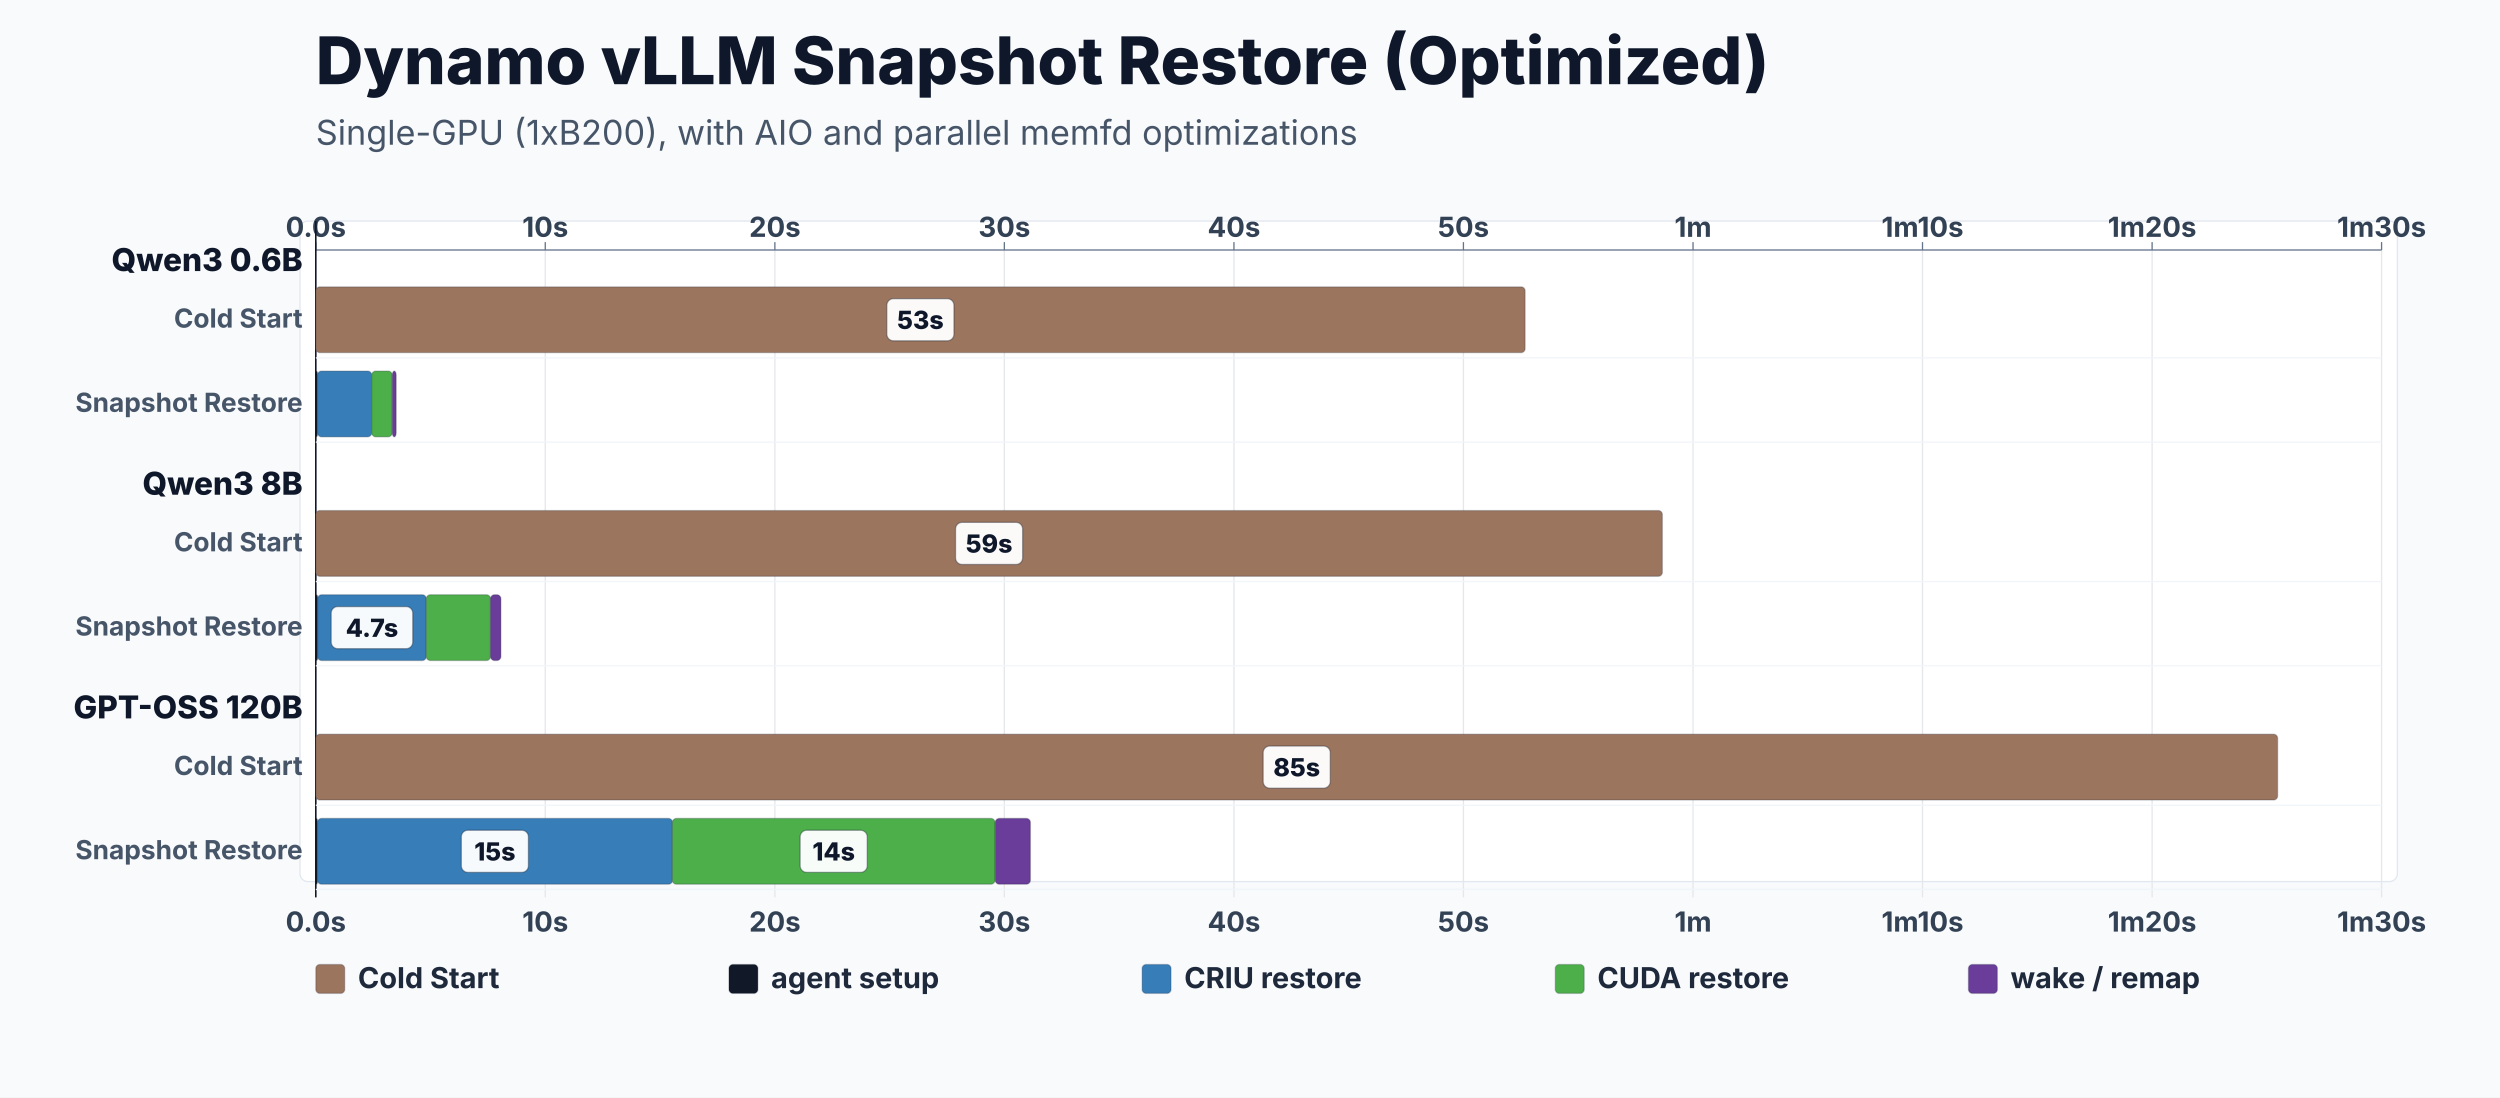
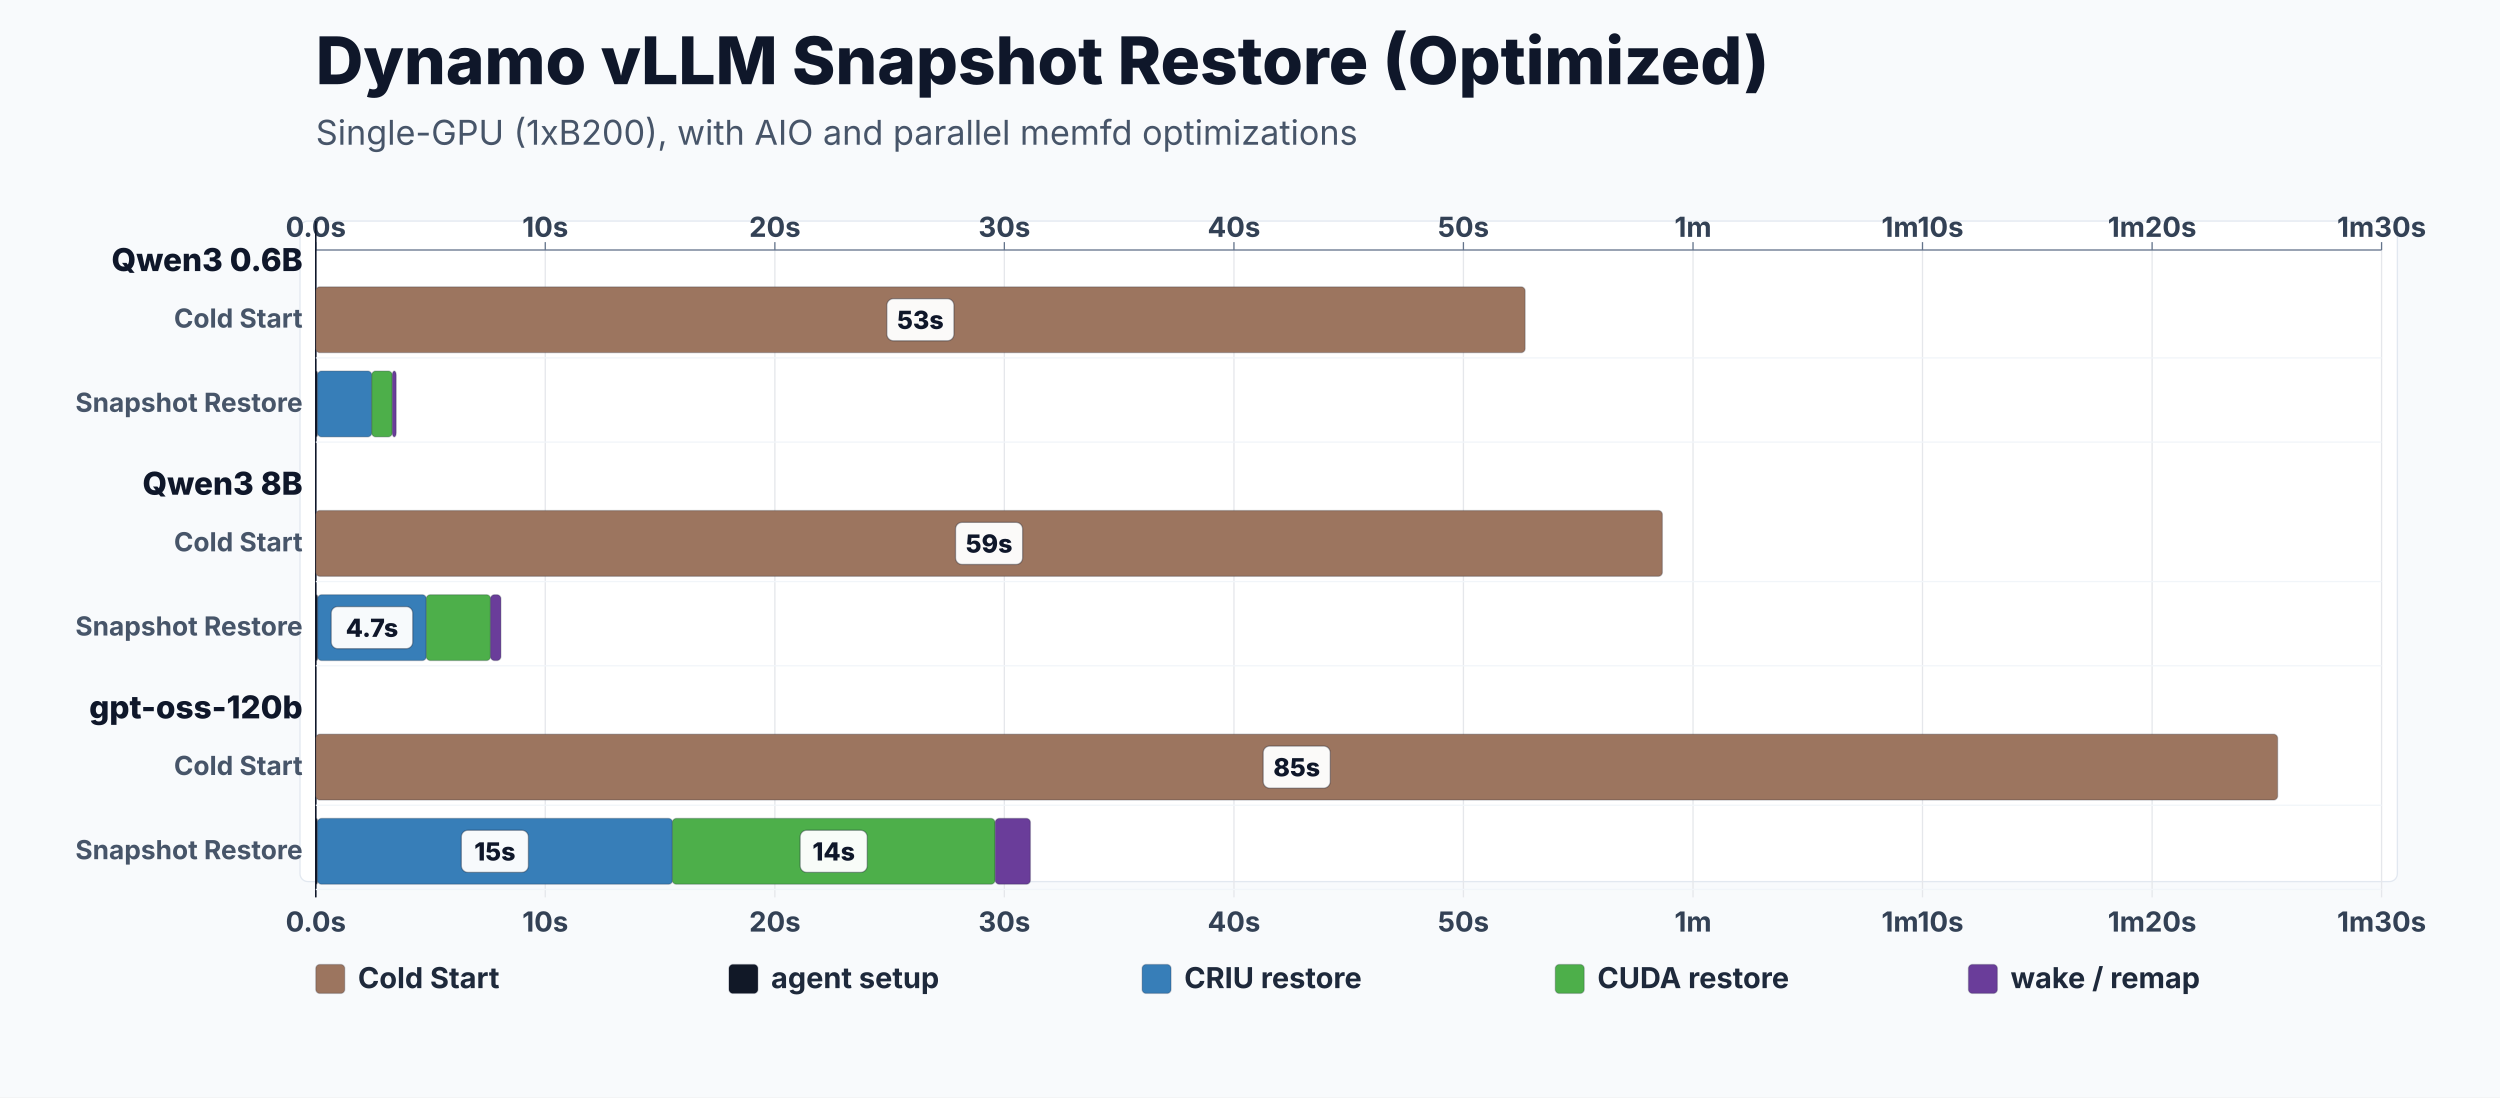
<svg xmlns="http://www.w3.org/2000/svg" width="1900" height="834" viewBox="0 0 1900 834" style="background:#f8fafc;color-scheme:light">
  <style>
  text { font-family: Inter, Arial, Helvetica, sans-serif; letter-spacing: 0; fill: #0F172A; }
  .title { font-size: 50px; font-weight: 800; }
  .subtitle { font-size: 26px; fill: #475569; }
  .axis, .axis-label { font-size: 21px; font-weight: 700; fill: #334155; }
  .model, .model-label { font-size: 24px; font-weight: 800; fill: #0F172A; }
  .lane-label { font-size: 20px; font-weight: 700; fill: #475569; }
  .legend, .legend-label { font-size: 22px; font-weight: 700; fill: #1E293B; }
  .bar-label { font-size: 19px; font-weight: 800; fill: #0F172A; }
</style>
  <rect width="100%" height="100%" fill="#f8fafc" />
  <rect x="228" y="168" width="1594" height="502" rx="6" fill="#ffffff" stroke="#e2e8f0" />
  <text class="title" x="240" y="64">Dynamo vLLM Snapshot Restore (Optimized)</text>
  <text class="subtitle" x="240" y="110">Single-GPU (1xB200), with AIO and parallel memfd optimizations</text>
  <line x1="240.0" y1="190" x2="240.0" y2="682" stroke="#e5e7eb" />
  <line x1="240.0" y1="184" x2="240.0" y2="190" stroke="#64748b" />
  <text class="axis-label" x="240.0" y="180" text-anchor="middle">0.0s</text>
  <text class="axis-label" x="240.0" y="708" text-anchor="middle">0.0s</text>
  <line x1="414.4" y1="190" x2="414.4" y2="682" stroke="#e5e7eb" />
  <line x1="414.4" y1="184" x2="414.4" y2="190" stroke="#64748b" />
  <text class="axis-label" x="414.4" y="180" text-anchor="middle">10s</text>
  <text class="axis-label" x="414.4" y="708" text-anchor="middle">10s</text>
  <line x1="588.9" y1="190" x2="588.9" y2="682" stroke="#e5e7eb" />
  <line x1="588.9" y1="184" x2="588.9" y2="190" stroke="#64748b" />
  <text class="axis-label" x="588.9" y="180" text-anchor="middle">20s</text>
  <text class="axis-label" x="588.9" y="708" text-anchor="middle">20s</text>
  <line x1="763.3" y1="190" x2="763.3" y2="682" stroke="#e5e7eb" />
  <line x1="763.3" y1="184" x2="763.3" y2="190" stroke="#64748b" />
  <text class="axis-label" x="763.3" y="180" text-anchor="middle">30s</text>
  <text class="axis-label" x="763.3" y="708" text-anchor="middle">30s</text>
  <line x1="937.8" y1="190" x2="937.8" y2="682" stroke="#e5e7eb" />
  <line x1="937.8" y1="184" x2="937.8" y2="190" stroke="#64748b" />
  <text class="axis-label" x="937.8" y="180" text-anchor="middle">40s</text>
  <text class="axis-label" x="937.8" y="708" text-anchor="middle">40s</text>
  <line x1="1112.2" y1="190" x2="1112.2" y2="682" stroke="#e5e7eb" />
  <line x1="1112.2" y1="184" x2="1112.2" y2="190" stroke="#64748b" />
  <text class="axis-label" x="1112.2" y="180" text-anchor="middle">50s</text>
  <text class="axis-label" x="1112.2" y="708" text-anchor="middle">50s</text>
  <line x1="1286.7" y1="190" x2="1286.7" y2="682" stroke="#e5e7eb" />
  <line x1="1286.7" y1="184" x2="1286.7" y2="190" stroke="#64748b" />
  <text class="axis-label" x="1286.7" y="180" text-anchor="middle">1m</text>
  <text class="axis-label" x="1286.7" y="708" text-anchor="middle">1m</text>
  <line x1="1461.1" y1="190" x2="1461.1" y2="682" stroke="#e5e7eb" />
  <line x1="1461.1" y1="184" x2="1461.1" y2="190" stroke="#64748b" />
  <text class="axis-label" x="1461.1" y="180" text-anchor="middle">1m10s</text>
  <text class="axis-label" x="1461.1" y="708" text-anchor="middle">1m10s</text>
  <line x1="1635.6" y1="190" x2="1635.6" y2="682" stroke="#e5e7eb" />
  <line x1="1635.6" y1="184" x2="1635.6" y2="190" stroke="#64748b" />
  <text class="axis-label" x="1635.6" y="180" text-anchor="middle">1m20s</text>
  <text class="axis-label" x="1635.6" y="708" text-anchor="middle">1m20s</text>
  <line x1="1810.0" y1="190" x2="1810.0" y2="682" stroke="#e5e7eb" />
  <line x1="1810.0" y1="184" x2="1810.0" y2="190" stroke="#64748b" />
  <text class="axis-label" x="1810.0" y="180" text-anchor="middle">1m30s</text>
  <text class="axis-label" x="1810.0" y="708" text-anchor="middle">1m30s</text>
  <line x1="240" y1="190" x2="1810" y2="190" stroke="#64748b" stroke-width="1" />
  <line x1="240" y1="168" x2="240" y2="682" stroke="#0f172a" stroke-width="1.2" />
  <text class="model-label" x="230" y="206" text-anchor="end">Qwen3 0.6B</text>
  <text class="lane-label" x="230" y="249" text-anchor="end">Cold Start</text>
  <line x1="240" y1="272" x2="1810" y2="272" stroke="#f1f5f9" />
  <rect x="240.0" y="218" width="919.1" height="50" rx="3" fill="#9C755F" stroke="#0f172a" stroke-opacity="0.22" stroke-width="1">
</rect>
  <rect x="674.0" y="227.0" width="51.0" height="32" rx="5" fill="#FFFFFF" fill-opacity="0.96" stroke="#0F172A" stroke-opacity="0.35" />
  <text x="699.5" y="250.0" class="bar-label" text-anchor="middle">53s</text>
  <text class="lane-label" x="230" y="313" text-anchor="end">Snapshot Restore</text>
  <line x1="240" y1="336" x2="1810" y2="336" stroke="#f1f5f9" />
  <rect x="240.0" y="282" width="1.3" height="50" rx="3" fill="#111827" stroke="#0f172a" stroke-opacity="0.22" stroke-width="1">
</rect>
  <rect x="241.3" y="282" width="41.2" height="50" rx="3" fill="#377eb8" stroke="#0f172a" stroke-opacity="0.22" stroke-width="1">
</rect>
  <rect x="282.5" y="282" width="15.6" height="50" rx="3" fill="#4daf4a" stroke="#0f172a" stroke-opacity="0.22" stroke-width="1">
</rect>
  <rect x="298.2" y="282" width="2.9" height="50" rx="3" fill="#6a3d9a" stroke="#0f172a" stroke-opacity="0.22" stroke-width="1">
</rect>
  <text class="model-label" x="230" y="376" text-anchor="end">Qwen3 8B</text>
  <text class="lane-label" x="230" y="419" text-anchor="end">Cold Start</text>
  <line x1="240" y1="442" x2="1810" y2="442" stroke="#f1f5f9" />
  <rect x="240.0" y="388" width="1023.4" height="50" rx="3" fill="#9C755F" stroke="#0f172a" stroke-opacity="0.22" stroke-width="1">
</rect>
  <rect x="726.2" y="397.0" width="51.0" height="32" rx="5" fill="#FFFFFF" fill-opacity="0.96" stroke="#0F172A" stroke-opacity="0.35" />
  <text x="751.7" y="420.0" class="bar-label" text-anchor="middle">59s</text>
  <text class="lane-label" x="230" y="483" text-anchor="end">Snapshot Restore</text>
  <line x1="240" y1="506" x2="1810" y2="506" stroke="#f1f5f9" />
  <rect x="240.0" y="452" width="1.4" height="50" rx="3" fill="#111827" stroke="#0f172a" stroke-opacity="0.22" stroke-width="1">
</rect>
  <rect x="241.4" y="452" width="82.6" height="50" rx="3" fill="#377eb8" stroke="#0f172a" stroke-opacity="0.22" stroke-width="1">
</rect>
  <rect x="251.7" y="461.0" width="62.0" height="32" rx="5" fill="#FFFFFF" fill-opacity="0.96" stroke="#0F172A" stroke-opacity="0.35" />
  <text x="282.7" y="484.0" class="bar-label" text-anchor="middle">4.7s</text>
  <rect x="324.0" y="452" width="48.8" height="50" rx="3" fill="#4daf4a" stroke="#0f172a" stroke-opacity="0.22" stroke-width="1">
</rect>
  <rect x="372.8" y="452" width="7.9" height="50" rx="3" fill="#6a3d9a" stroke="#0f172a" stroke-opacity="0.22" stroke-width="1">
</rect>
-   <text class="model-label" x="230" y="546" text-anchor="end">GPT-OSS 120B</text>
+   <text class="model-label" x="230" y="546" text-anchor="end">gpt-oss-120b</text>
  <text class="lane-label" x="230" y="589" text-anchor="end">Cold Start</text>
  <line x1="240" y1="612" x2="1810" y2="612" stroke="#f1f5f9" />
  <rect x="240.0" y="558" width="1491.0" height="50" rx="3" fill="#9C755F" stroke="#0f172a" stroke-opacity="0.22" stroke-width="1">
</rect>
  <rect x="960.0" y="567.0" width="51.0" height="32" rx="5" fill="#FFFFFF" fill-opacity="0.96" stroke="#0F172A" stroke-opacity="0.35" />
  <text x="985.5" y="590.0" class="bar-label" text-anchor="middle">85s</text>
  <text class="lane-label" x="230" y="653" text-anchor="end">Snapshot Restore</text>
  <line x1="240" y1="676" x2="1810" y2="676" stroke="#f1f5f9" />
  <rect x="240.0" y="622" width="1.3" height="50" rx="3" fill="#111827" stroke="#0f172a" stroke-opacity="0.22" stroke-width="1">
</rect>
  <rect x="241.3" y="622" width="269.8" height="50" rx="3" fill="#377eb8" stroke="#0f172a" stroke-opacity="0.22" stroke-width="1">
</rect>
  <rect x="350.6" y="631.0" width="51.0" height="32" rx="5" fill="#FFFFFF" fill-opacity="0.96" stroke="#0F172A" stroke-opacity="0.35" />
  <text x="376.1" y="654.0" class="bar-label" text-anchor="middle">15s</text>
  <rect x="511.0" y="622" width="245.2" height="50" rx="3" fill="#4daf4a" stroke="#0f172a" stroke-opacity="0.22" stroke-width="1">
</rect>
  <rect x="608.1" y="631.0" width="51.0" height="32" rx="5" fill="#FFFFFF" fill-opacity="0.96" stroke="#0F172A" stroke-opacity="0.35" />
  <text x="633.6" y="654.0" class="bar-label" text-anchor="middle">14s</text>
  <rect x="756.4" y="622" width="26.7" height="50" rx="3" fill="#6a3d9a" stroke="#0f172a" stroke-opacity="0.22" stroke-width="1">
</rect>
  <rect x="240" y="733" width="22" height="22" rx="3" fill="#9C755F" stroke="#0f172a" stroke-opacity="0.20" />
  <text class="legend-label" x="272" y="751">Cold Start</text>
  <rect x="554" y="733" width="22" height="22" rx="3" fill="#111827" stroke="#0f172a" stroke-opacity="0.20" />
  <text class="legend-label" x="586" y="751">agent setup</text>
  <rect x="868" y="733" width="22" height="22" rx="3" fill="#377eb8" stroke="#0f172a" stroke-opacity="0.20" />
  <text class="legend-label" x="900" y="751">CRIU restore</text>
  <rect x="1182" y="733" width="22" height="22" rx="3" fill="#4daf4a" stroke="#0f172a" stroke-opacity="0.20" />
  <text class="legend-label" x="1214" y="751">CUDA restore</text>
  <rect x="1496" y="733" width="22" height="22" rx="3" fill="#6a3d9a" stroke="#0f172a" stroke-opacity="0.20" />
  <text class="legend-label" x="1528" y="751">wake / remap</text>
</svg>
